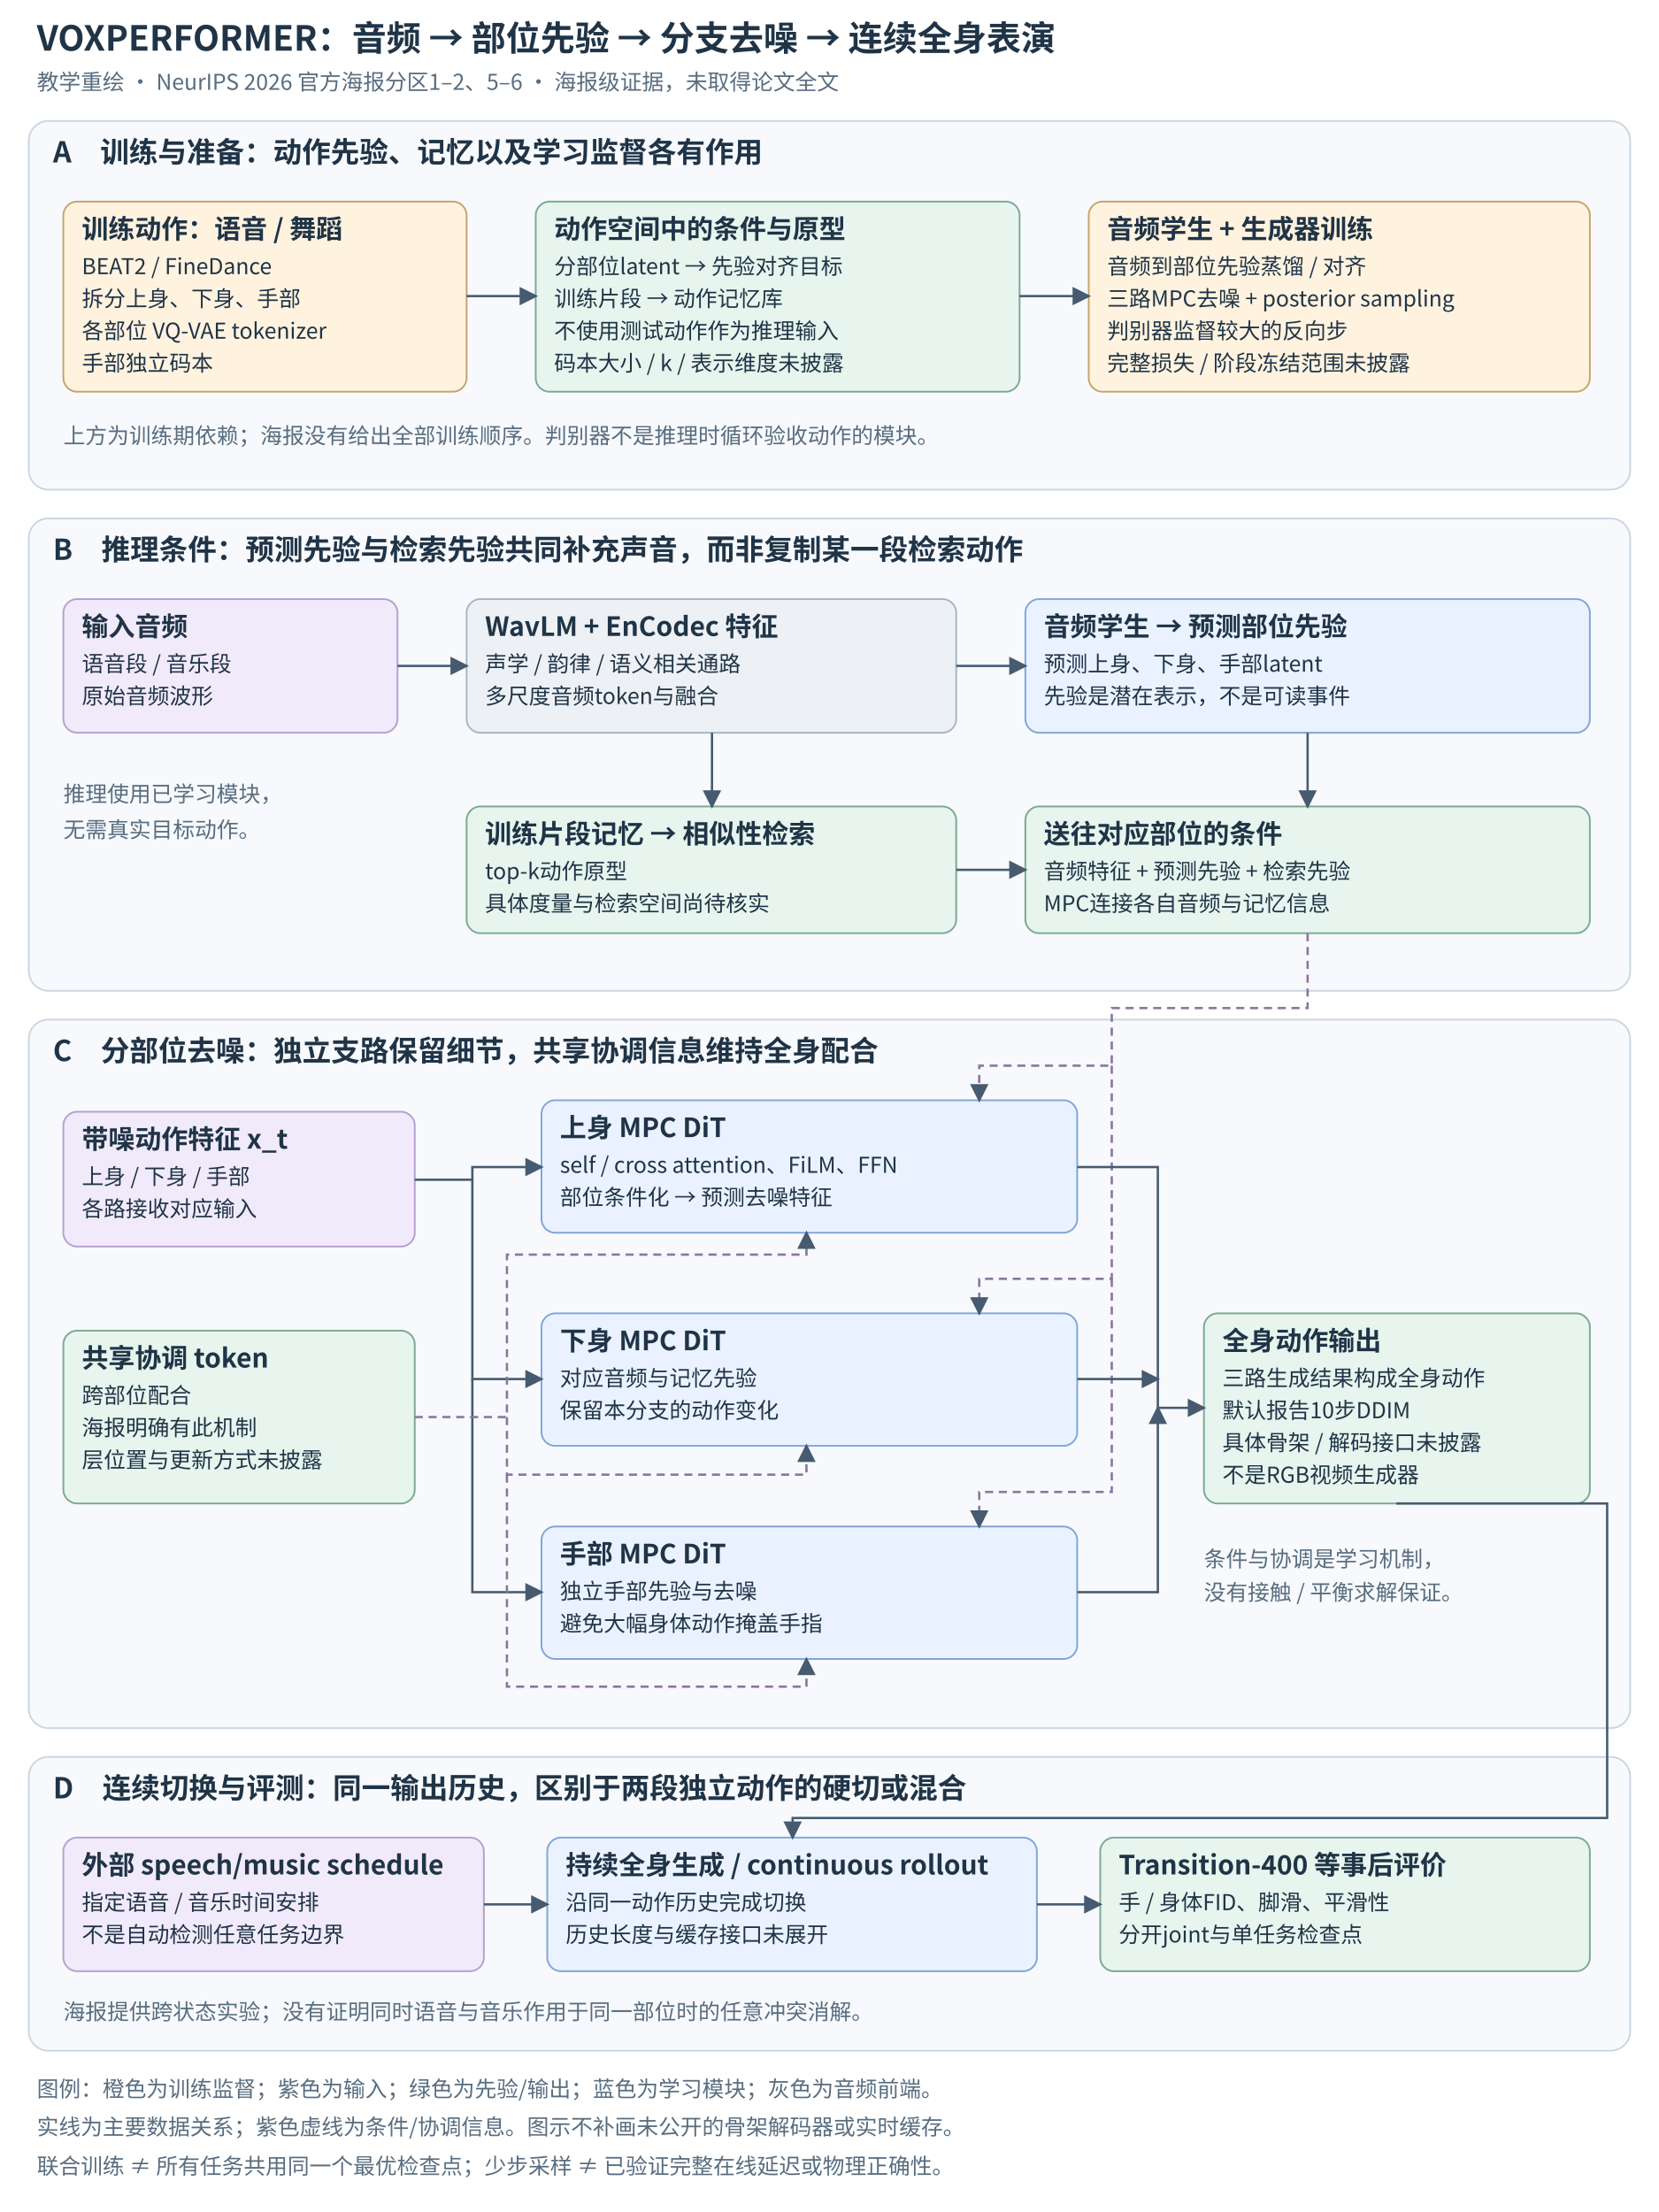
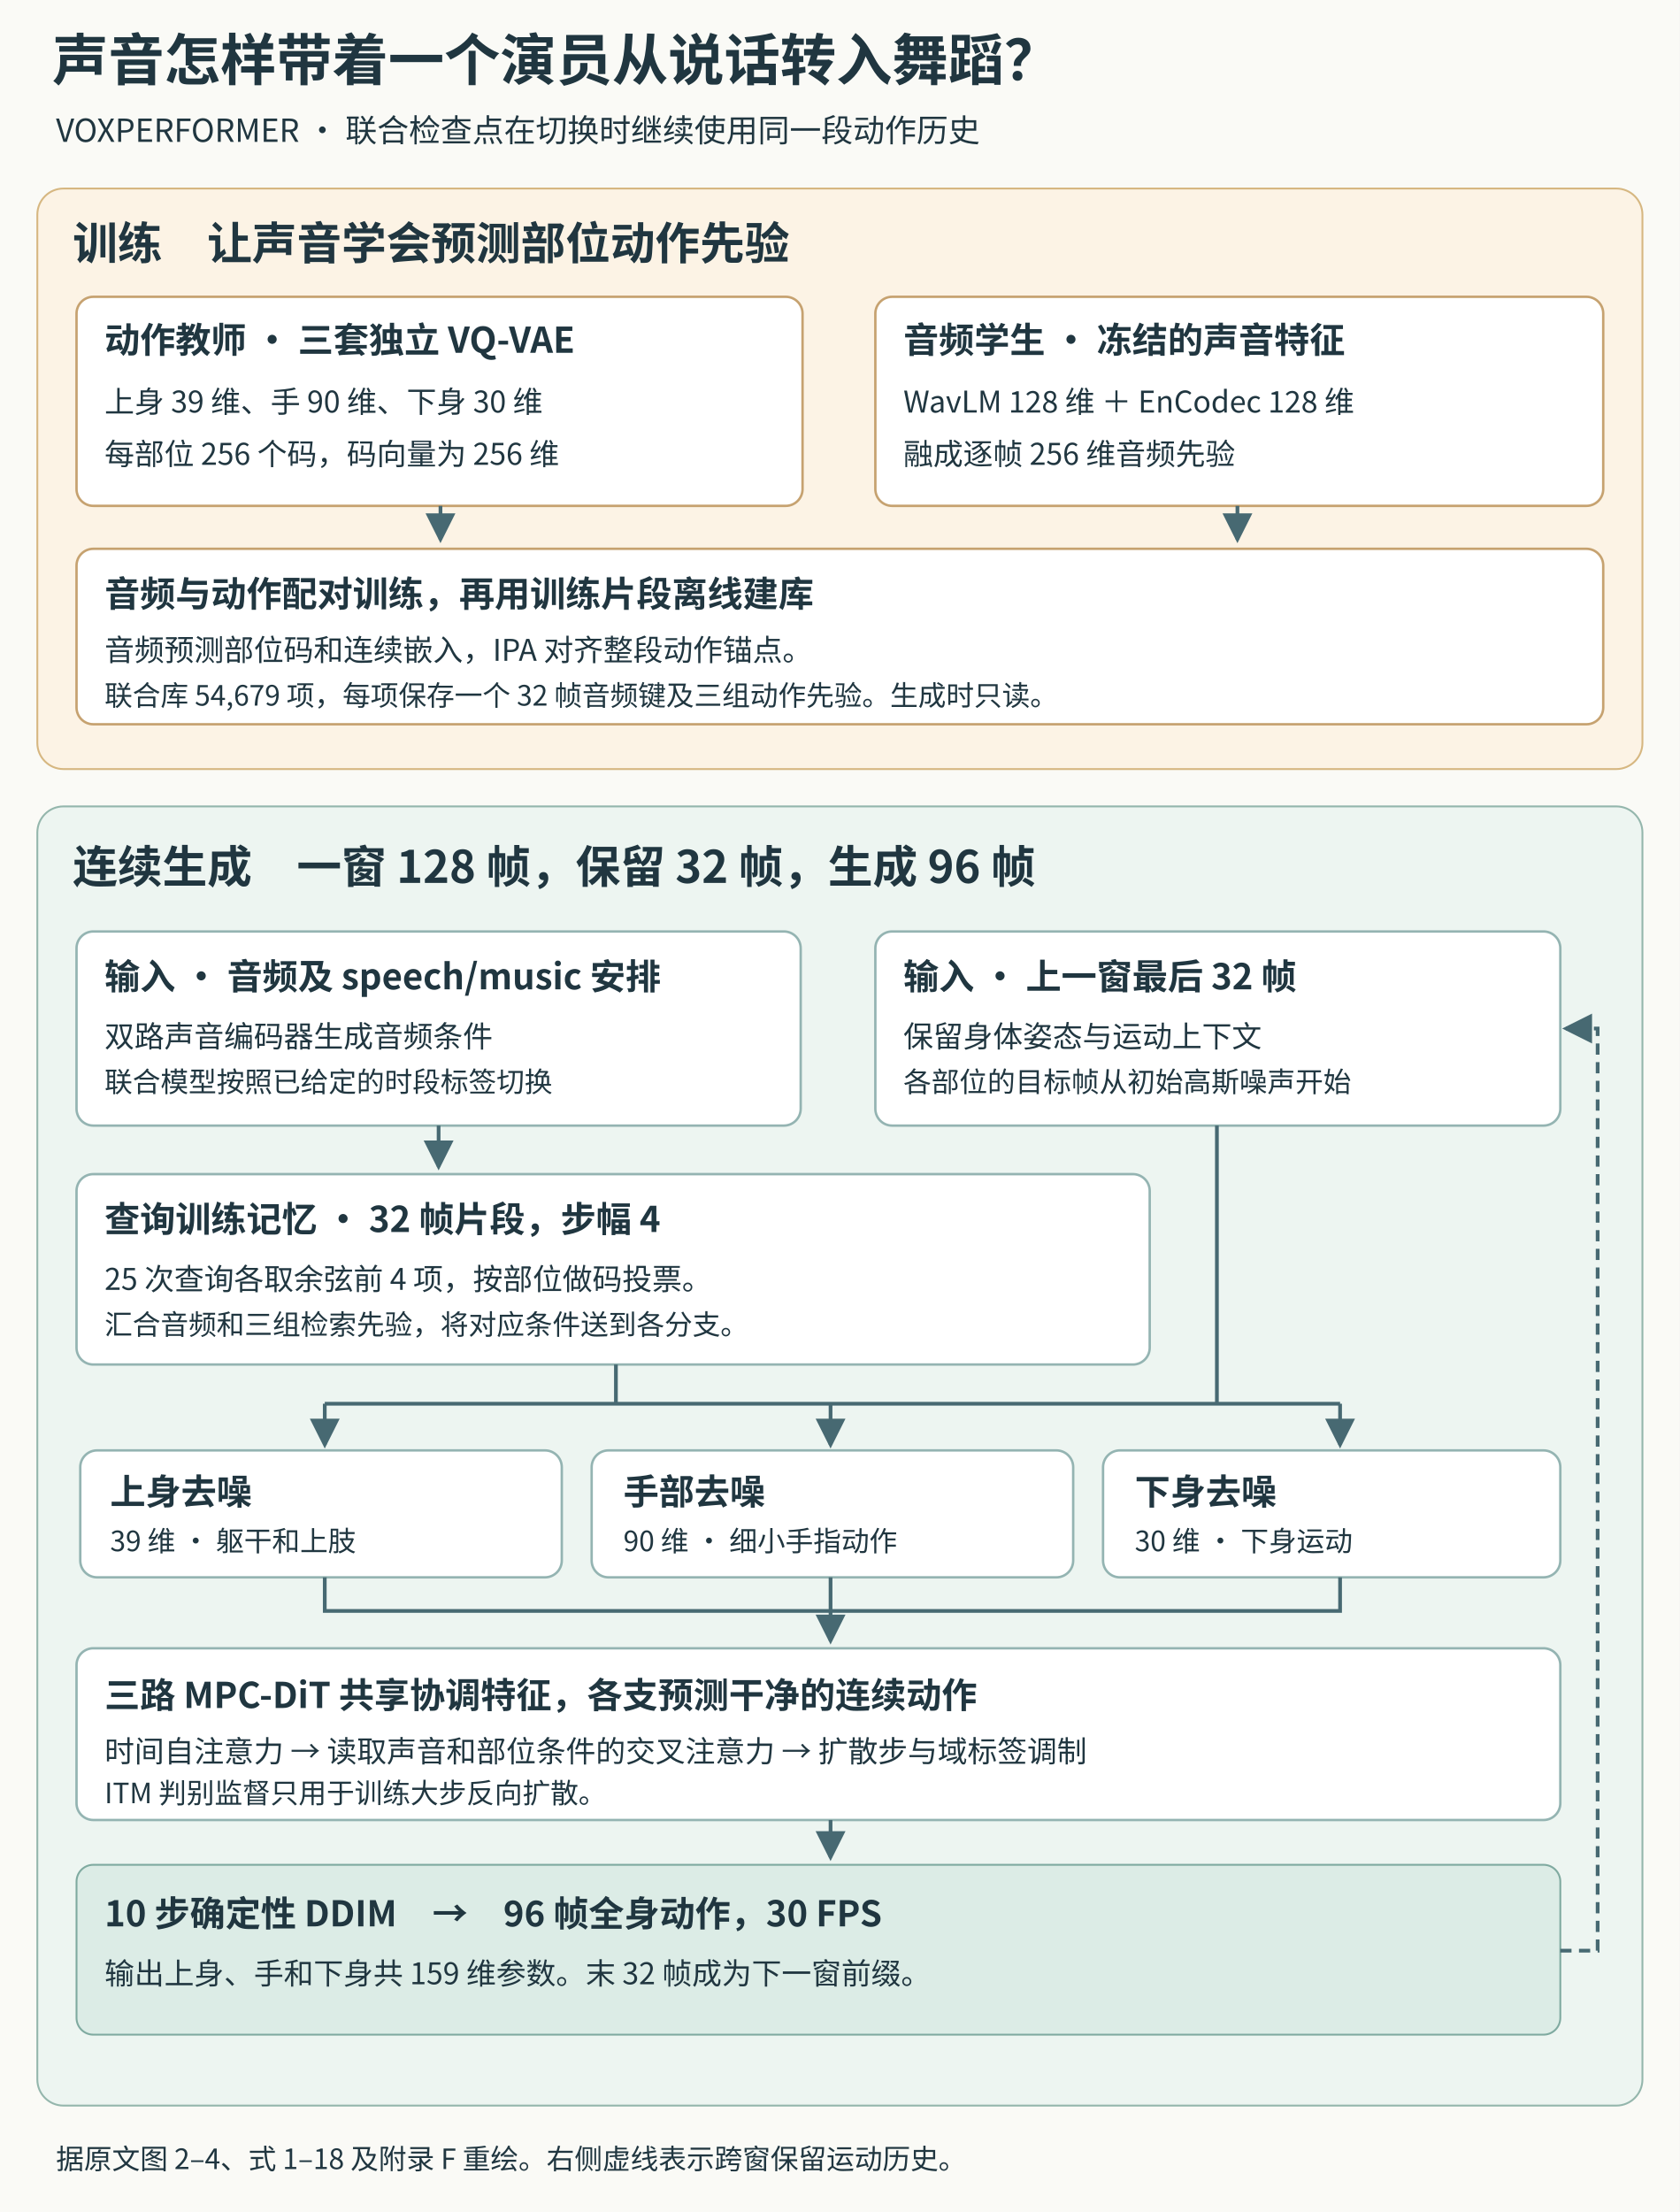
- <svg xmlns="http://www.w3.org/2000/svg" width="1440" height="1920" viewBox="0 0 1440 1920" role="img" aria-labelledby="title desc">
+ <svg xmlns="http://www.w3.org/2000/svg" viewBox="0 0 900 1185" role="img" aria-labelledby="title desc">
  <defs>
-     <marker id="arrow" markerWidth="8" markerHeight="8" refX="7" refY="4" orient="auto">
-       <path d="M0 0L8 4L0 8Z" fill="#465b70" />
+     <marker id="tip" markerWidth="8" markerHeight="8" refX="7" refY="4" orient="auto">
+       <path d="M0 0 L8 4 L0 8Z" fill="#476972" />
    </marker>
    <style>
- text{font-family:'Microsoft YaHei','Noto Sans CJK SC',sans-serif;font-size:22px;fill:#203447}.title{font-size:30px;font-weight:700}.section{font-size:25px;font-weight:700}.head{font-size:23px;font-weight:700}.small{font-size:19px}.muted{fill:#586d80}.panel{fill:#f7f9fc;stroke:#cbd6e1;stroke-width:1.5;rx:17}.box{fill:#fff;stroke:#a6b8c9;stroke-width:1.5;rx:12}.audio{fill:#edf1f5;stroke:#a6b6c4}.input{fill:#f1eafa;stroke:#b6a0cf}.prior{fill:#e7f5ee;stroke:#7aa993}.model{fill:#eaf2ff;stroke:#80a5d8}.train{fill:#fff3df;stroke:#c6a36c}.arr{fill:none;stroke:#465b70;stroke-width:2;marker-end:url(#arrow)}.dash{fill:none;stroke:#8c749e;stroke-width:2;stroke-dasharray:7 5;marker-end:url(#arrow)}</style>
+       text{font-family:"Microsoft YaHei","Noto Sans CJK SC",sans-serif;fill:#203640}
+       .title{font-size:30px;font-weight:700}.lead{font-size:17px}.section{font-size:24px;font-weight:700}.head{font-size:19px;font-weight:700}
+       .body{font-size:16px}.fine{font-size:15px}.card{fill:#fff;stroke:#94b4b2;stroke-width:1.3}.warm{fill:#fff;stroke:#c6a270;stroke-width:1.3}
+       .line,.split,.loop{fill:none;stroke:#476972;stroke-width:2}.line,.loop{marker-end:url(#tip)}.loop{stroke-dasharray:6 4}
+     </style>
  </defs>
-   <rect width="1440" height="1920" fill="white" />
-   <text x="32" y="44" class="title">VOXPERFORMER：音频 → 部位先验 → 分支去噪 → 连续全身表演</text>
-   <text x="32" y="78" class="small muted">教学重绘 · NeurIPS 2026 官方海报分区1–2、5–6 · 海报级证据，未取得论文全文</text>
-   <rect x="25" y="105" width="1390" height="320" class="panel" />
-   <text x="46" y="141" class="section">A　训练与准备：动作先验、记忆以及学习监督各有作用</text>
-   <rect x="55" y="175" width="350" height="165" class="box train" />
-   <text x="71" y="207" class="head">训练动作：语音 / 舞蹈</text>
-   <text x="71" y="238" class="small">BEAT2 / FineDance</text>
-   <text x="71" y="266" class="small">拆分上身、下身、手部</text>
-   <text x="71" y="294" class="small">各部位 VQ-VAE tokenizer</text>
-   <text x="71" y="322" class="small">手部独立码本</text>
-   <rect x="465" y="175" width="420" height="165" class="box prior" />
-   <text x="481" y="207" class="head">动作空间中的条件与原型</text>
-   <text x="481" y="238" class="small">分部位latent → 先验对齐目标</text>
-   <text x="481" y="266" class="small">训练片段 → 动作记忆库</text>
-   <text x="481" y="294" class="small">不使用测试动作作为推理输入</text>
-   <text x="481" y="322" class="small">码本大小 / k / 表示维度未披露</text>
-   <rect x="945" y="175" width="435" height="165" class="box train" />
-   <text x="961" y="207" class="head">音频学生 + 生成器训练</text>
-   <text x="961" y="238" class="small">音频到部位先验蒸馏 / 对齐</text>
-   <text x="961" y="266" class="small">三路MPC去噪 + posterior sampling</text>
-   <text x="961" y="294" class="small">判别器监督较大的反向步</text>
-   <text x="961" y="322" class="small">完整损失 / 阶段冻结范围未披露</text>
-   <path d="M405 257H465" class="arr" />
-   <path d="M885 257H945" class="arr" />
-   <text x="55" y="385" class="small muted">上方为训练期依赖；海报没有给出全部训练顺序。判别器不是推理时循环验收动作的模块。</text>
-   <rect x="25" y="450" width="1390" height="410" class="panel" />
-   <text x="46" y="486" class="section">B　推理条件：预测先验与检索先验共同补充声音，而非复制某一段检索动作</text>
-   <rect x="55" y="520" width="290" height="116" class="box input" />
-   <text x="71" y="552" class="head">输入音频</text>
-   <text x="71" y="583" class="small">语音段 / 音乐段</text>
-   <text x="71" y="611" class="small">原始音频波形</text>
-   <rect x="405" y="520" width="425" height="116" class="box audio" />
-   <text x="421" y="552" class="head">WavLM + EnCodec 特征</text>
-   <text x="421" y="583" class="small">声学 / 韵律 / 语义相关通路</text>
-   <text x="421" y="611" class="small">多尺度音频token与融合</text>
-   <rect x="890" y="520" width="490" height="116" class="box model" />
-   <text x="906" y="552" class="head">音频学生 → 预测部位先验</text>
-   <text x="906" y="583" class="small">预测上身、下身、手部latent</text>
-   <text x="906" y="611" class="small">先验是潜在表示，不是可读事件</text>
-   <path d="M345 578H405" class="arr" />
-   <path d="M830 578H890" class="arr" />
-   <rect x="405" y="700" width="425" height="110" class="box prior" />
-   <text x="421" y="732" class="head">训练片段记忆 → 相似性检索</text>
-   <text x="421" y="763" class="small">top-k动作原型</text>
-   <text x="421" y="791" class="small">具体度量与检索空间尚待核实</text>
-   <rect x="890" y="700" width="490" height="110" class="box prior" />
-   <text x="906" y="732" class="head">送往对应部位的条件</text>
-   <text x="906" y="763" class="small">音频特征 + 预测先验 + 检索先验</text>
-   <text x="906" y="791" class="small">MPC连接各自音频与记忆信息</text>
-   <path d="M618 636V700" class="arr" />
-   <path d="M830 755H890" class="arr" />
-   <path d="M1135 636V700" class="arr" />
-   <text x="55" y="696" class="small muted">推理使用已学习模块，</text>
-   <text x="55" y="727" class="small muted">无需真实目标动作。</text>
-   <rect x="25" y="885" width="1390" height="615" class="panel" />
-   <text x="46" y="921" class="section">C　分部位去噪：独立支路保留细节，共享协调信息维持全身配合</text>
-   <rect x="55" y="965" width="305" height="117" class="box input" />
-   <text x="71" y="997" class="head">带噪动作特征 x_t</text>
-   <text x="71" y="1028" class="small">上身 / 下身 / 手部</text>
-   <text x="71" y="1056" class="small">各路接收对应输入</text>
-   <rect x="55" y="1155" width="305" height="150" class="box prior" />
-   <text x="71" y="1187" class="head">共享协调 token</text>
-   <text x="71" y="1218" class="small">跨部位配合</text>
-   <text x="71" y="1246" class="small">海报明确有此机制</text>
-   <text x="71" y="1274" class="small">层位置与更新方式未披露</text>
-   <rect x="470" y="955" width="465" height="115" class="box model" />
-   <text x="486" y="987" class="head">上身 MPC DiT</text>
-   <text x="486" y="1018" class="small">self / cross attention、FiLM、FFN</text>
-   <text x="486" y="1046" class="small">部位条件化 → 预测去噪特征</text>
-   <rect x="470" y="1140" width="465" height="115" class="box model" />
-   <text x="486" y="1172" class="head">下身 MPC DiT</text>
-   <text x="486" y="1203" class="small">对应音频与记忆先验</text>
-   <text x="486" y="1231" class="small">保留本分支的动作变化</text>
-   <rect x="470" y="1325" width="465" height="115" class="box model" />
-   <text x="486" y="1357" class="head">手部 MPC DiT</text>
-   <text x="486" y="1388" class="small">独立手部先验与去噪</text>
-   <text x="486" y="1416" class="small">避免大幅身体动作掩盖手指</text>
-   <rect x="1045" y="1140" width="335" height="165" class="box prior" />
-   <text x="1061" y="1172" class="head">全身动作输出</text>
-   <text x="1061" y="1203" class="small">三路生成结果构成全身动作</text>
-   <text x="1061" y="1231" class="small">默认报告10步DDIM</text>
-   <text x="1061" y="1259" class="small">具体骨架 / 解码接口未披露</text>
-   <text x="1061" y="1287" class="small">不是RGB视频生成器</text>
-   <path d="M360 1024H410V1013H470" class="arr" />
-   <path d="M410 1024V1197H470" class="arr" />
-   <path d="M410 1197V1382H470" class="arr" />
-   <path d="M360 1230H440V1089H700V1070" class="dash" />
-   <path d="M440 1230V1280H700V1255" class="dash" />
-   <path d="M440 1280V1464H700V1440" class="dash" />
-   <path d="M1135 810V875H965V925H850V955" class="dash" />
-   <path d="M965 925V1110H850V1140" class="dash" />
-   <path d="M965 1110V1295H850V1325" class="dash" />
-   <path d="M935 1013H1005V1222H1045" class="arr" />
-   <path d="M935 1197H1005" class="arr" />
-   <path d="M935 1382H1005V1222" class="arr" />
-   <text x="1045" y="1360" class="small muted">条件与协调是学习机制，</text>
-   <text x="1045" y="1389" class="small muted">没有接触 / 平衡求解保证。</text>
-   <rect x="25" y="1525" width="1390" height="255" class="panel" />
-   <text x="46" y="1561" class="section">D　连续切换与评测：同一输出历史，区别于两段独立动作的硬切或混合</text>
-   <rect x="55" y="1595" width="365" height="116" class="box input" />
-   <text x="71" y="1627" class="head">外部 speech/music schedule</text>
-   <text x="71" y="1658" class="small">指定语音 / 音乐时间安排</text>
-   <text x="71" y="1686" class="small">不是自动检测任意任务边界</text>
-   <rect x="475" y="1595" width="425" height="116" class="box model" />
-   <text x="491" y="1627" class="head">持续全身生成 / continuous rollout</text>
-   <text x="491" y="1658" class="small">沿同一动作历史完成切换</text>
-   <text x="491" y="1686" class="small">历史长度与缓存接口未展开</text>
-   <rect x="955" y="1595" width="425" height="116" class="box prior" />
-   <text x="971" y="1627" class="head">Transition-400 等事后评价</text>
-   <text x="971" y="1658" class="small">手 / 身体FID、脚滑、平滑性</text>
-   <text x="971" y="1686" class="small">分开joint与单任务检查点</text>
-   <path d="M420 1653H475" class="arr" />
-   <path d="M900 1653H955" class="arr" />
-   <path d="M1212 1305H1395V1578H688V1595" class="arr" />
-   <text x="55" y="1753" class="small muted">海报提供跨状态实验；没有证明同时语音与音乐作用于同一部位时的任意冲突消解。</text>
-   <text x="32" y="1820" class="small muted">图例：橙色为训练监督；紫色为输入；绿色为先验/输出；蓝色为学习模块；灰色为音频前端。</text>
-   <text x="32" y="1853" class="small muted">实线为主要数据关系；紫色虚线为条件/协调信息。图示不补画未公开的骨架解码器或实时缓存。</text>
-   <text x="32" y="1887" class="small muted">联合训练 ≠ 所有任务共用同一个最优检查点；少步采样 ≠ 已验证完整在线延迟或物理正确性。</text>
+   <rect width="900" height="1185" fill="#fafaf6" />
+   <text x="28" y="43" class="title">声音怎样带着一个演员从说话转入舞蹈？</text>
+   <text x="30" y="76" class="lead">VOXPERFORMER · 联合检查点在切换时继续使用同一段动作历史</text>
+   <rect x="20" y="101" width="860" height="311" rx="14" fill="#fcf3e5" stroke="#d6b781" />
+   <text x="39" y="139" class="section">训练　让声音学会预测部位动作先验</text>
+   <rect x="41" y="159" width="389" height="112" rx="9" class="warm" />
+   <text x="56" y="189" class="head">动作教师 · 三套独立 VQ-VAE</text>
+   <text x="56" y="221" class="body">上身 39 维、手 90 维、下身 30 维</text>
+   <text x="56" y="249" class="body">每部位 256 个码，码向量为 256 维</text>
+   <rect x="469" y="159" width="390" height="112" rx="9" class="warm" />
+   <text x="484" y="189" class="head">音频学生 · 冻结的声音特征</text>
+   <text x="484" y="221" class="body">WavLM 128 维 ＋ EnCodec 128 维</text>
+   <text x="484" y="249" class="body">融成逐帧 256 维音频先验</text>
+   <path class="line" d="M236 271V289" />
+   <path class="line" d="M663 271V289" />
+   <rect x="41" y="294" width="818" height="94" rx="9" class="warm" />
+   <text x="56" y="325" class="head">音频与动作配对训练，再用训练片段离线建库</text>
+   <text x="56" y="354" class="body">音频预测部位码和连续嵌入，IPA 对齐整段动作锚点。</text>
+   <text x="56" y="378" class="fine">联合库 54,679 项，每项保存一个 32 帧音频键及三组动作先验。生成时只读。</text>
+   <rect x="20" y="432" width="860" height="696" rx="14" fill="#edf5f1" stroke="#94b6ac" />
+   <text x="39" y="473" class="section">连续生成　一窗 128 帧，保留 32 帧，生成 96 帧</text>
+   <rect x="41" y="499" width="388" height="104" rx="9" class="card" />
+   <text x="56" y="530" class="head">输入 · 音频及 speech/music 安排</text>
+   <text x="56" y="561" class="body">双路声音编码器生成音频条件</text>
+   <text x="56" y="585" class="fine">联合模型按照已给定的时段标签切换</text>
+   <rect x="469" y="499" width="367" height="104" rx="9" class="card" />
+   <text x="484" y="530" class="head">输入 · 上一窗最后 32 帧</text>
+   <text x="484" y="561" class="body">保留身体姿态与运动上下文</text>
+   <text x="484" y="585" class="fine">各部位的目标帧从初始高斯噪声开始</text>
+   <path class="line" d="M235 603V625" />
+   <rect x="41" y="629" width="575" height="102" rx="9" class="card" />
+   <text x="56" y="660" class="head">查询训练记忆 · 32 帧片段，步幅 4</text>
+   <text x="56" y="691" class="body">25 次查询各取余弦前 4 项，按部位做码投票。</text>
+   <text x="56" y="715" class="fine">汇合音频和三组检索先验，将对应条件送到各分支。</text>
+   <path class="split" d="M652 603V752H174 M330 731V752 M652 752H718" />
+   <path class="line" d="M174 752V774" />
+   <path class="line" d="M445 752V774" />
+   <path class="line" d="M718 752V774" />
+   <rect x="43" y="777" width="258" height="68" rx="9" class="card" />
+   <rect x="317" y="777" width="258" height="68" rx="9" class="card" />
+   <rect x="591" y="777" width="245" height="68" rx="9" class="card" />
+   <text x="59" y="806" class="head">上身去噪</text>
+   <text x="59" y="831" class="fine">39 维 · 躯干和上肢</text>
+   <text x="334" y="806" class="head">手部去噪</text>
+   <text x="334" y="831" class="fine">90 维 · 细小手指动作</text>
+   <text x="608" y="806" class="head">下身去噪</text>
+   <text x="608" y="831" class="fine">30 维 · 下身运动</text>
+   <path class="split" d="M174 845V863H718V845 M445 845V863" />
+   <path class="line" d="M445 863V879" />
+   <rect x="41" y="883" width="795" height="92" rx="9" class="card" />
+   <text x="56" y="915" class="head">三路 MPC-DiT 共享协调特征，各支预测干净的连续动作</text>
+   <text x="56" y="944" class="body">时间自注意力 → 读取声音和部位条件的交叉注意力 → 扩散步与域标签调制</text>
+   <text x="56" y="966" class="fine">ITM 判别监督只用于训练大步反向扩散。</text>
+   <path class="line" d="M445 975V995" />
+   <rect x="41" y="999" width="795" height="91" rx="9" fill="#dcece6" stroke="#7faaa0" />
+   <text x="56" y="1032" class="head">10 步确定性 DDIM　→　96 帧全身动作，30 FPS</text>
+   <text x="56" y="1063" class="body">输出上身、手和下身共 159 维参数。末 32 帧成为下一窗前缀。</text>
+   <path class="loop" d="M836 1045H856V551H839" />
+   <text x="30" y="1162" class="fine">据原文图 2–4、式 1–18 及附录 F 重绘。右侧虚线表示跨窗保留运动历史。</text>
</svg>
